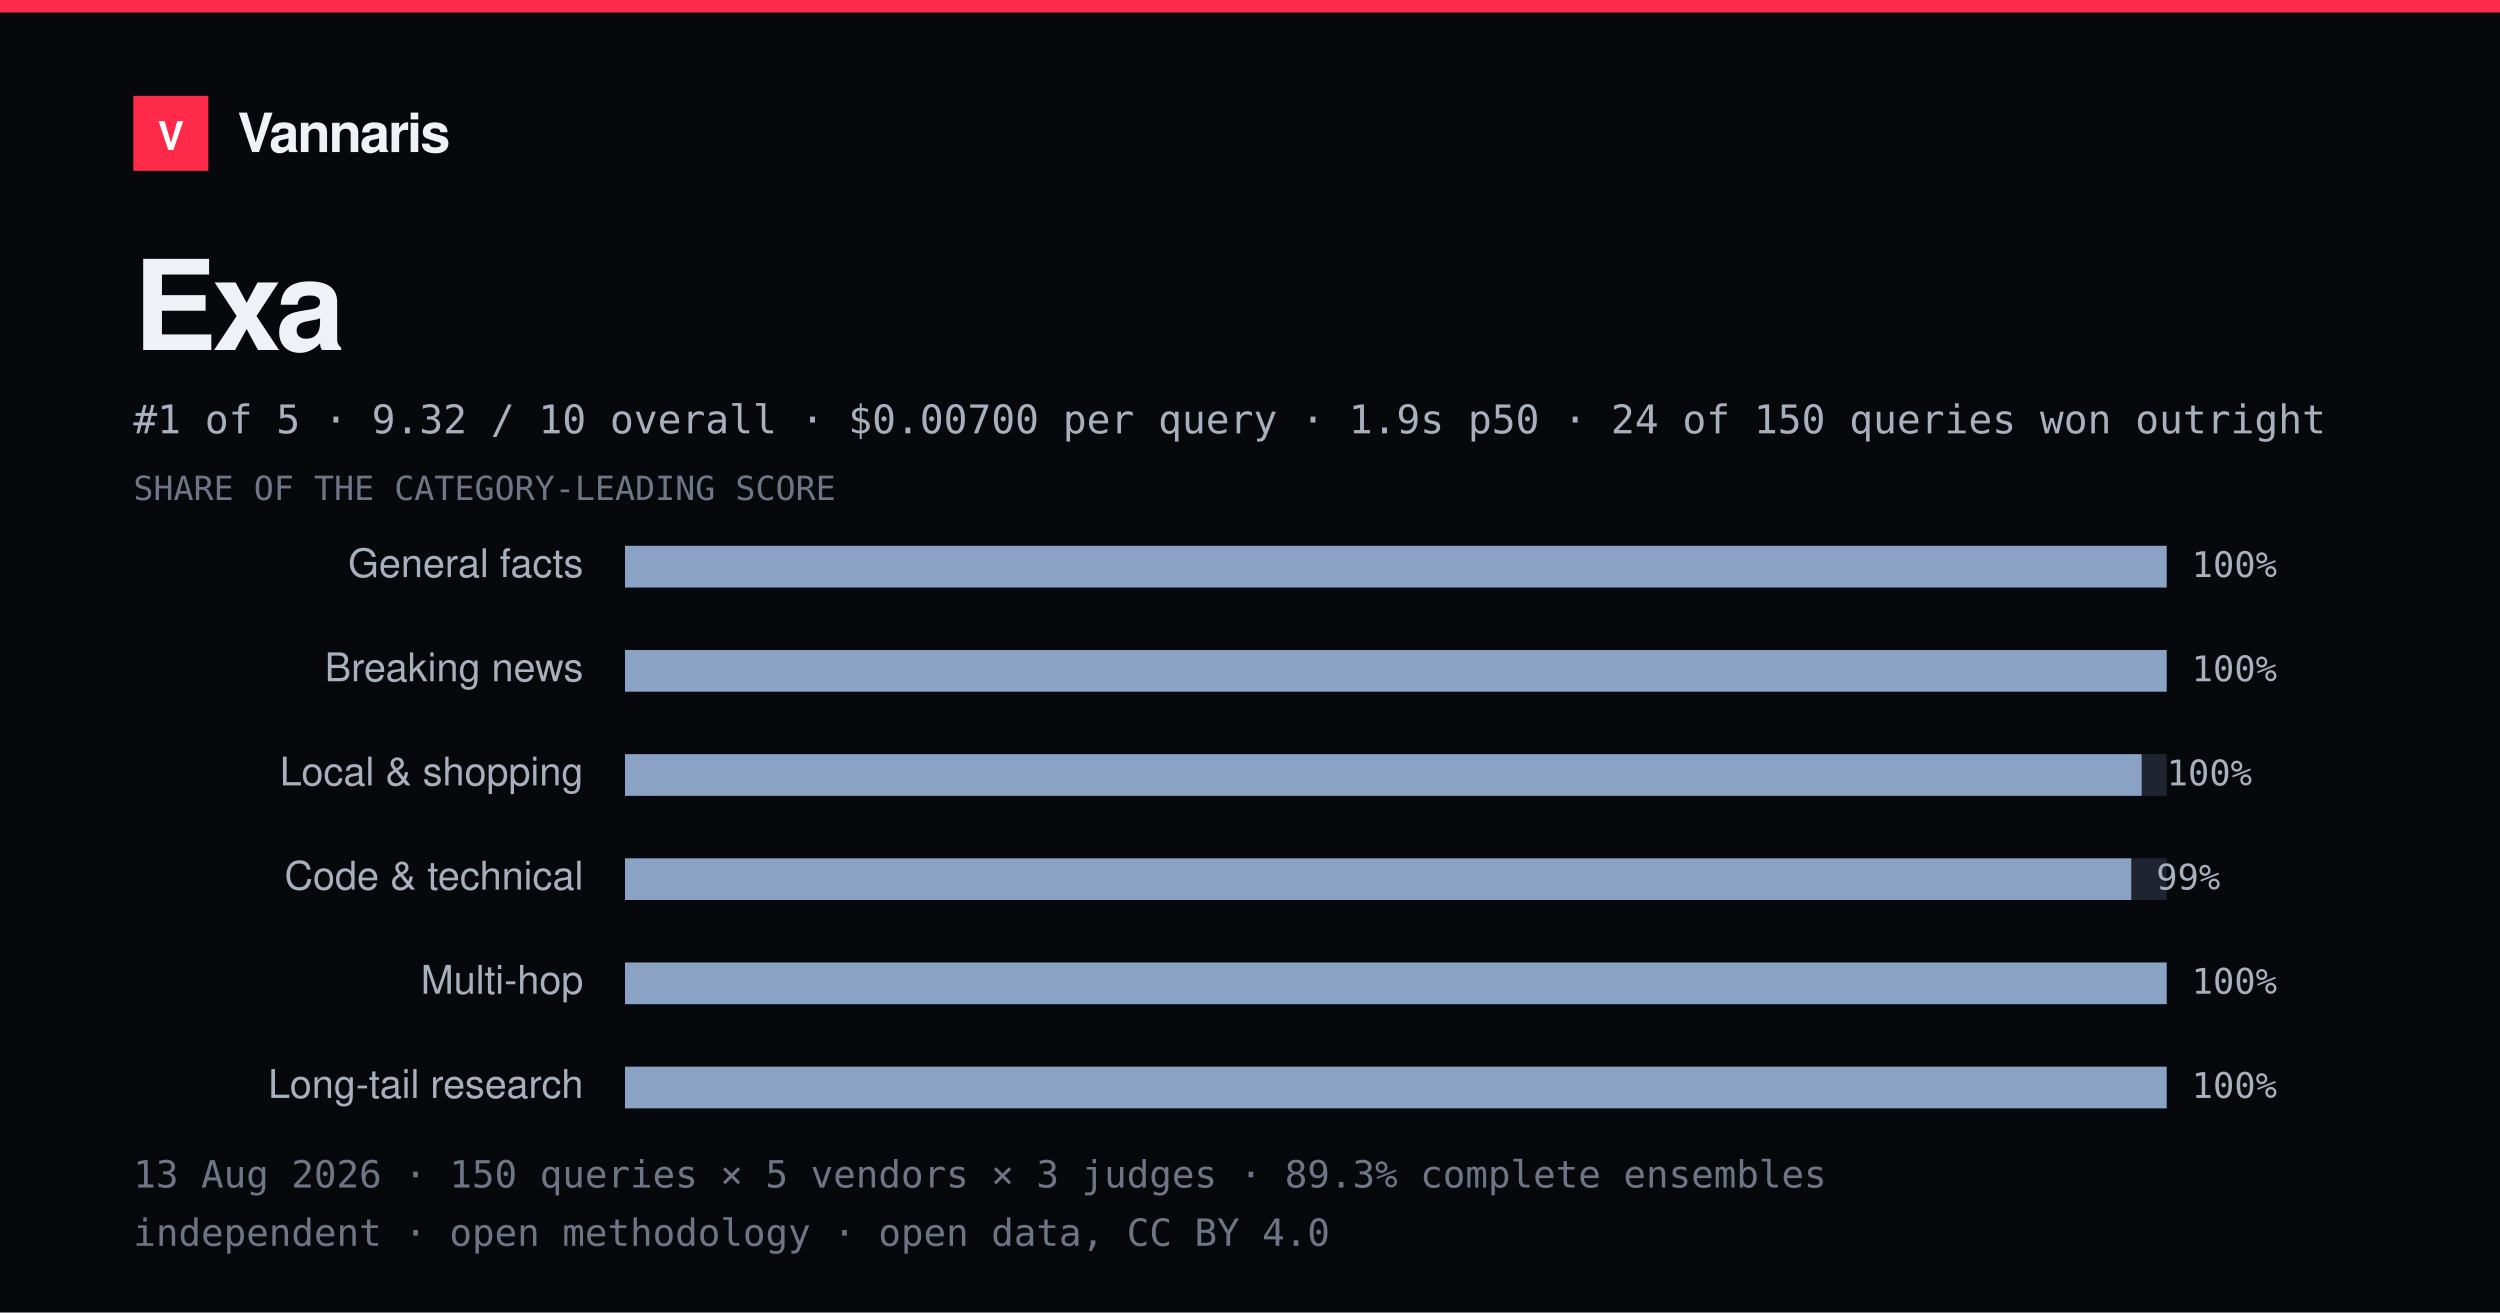
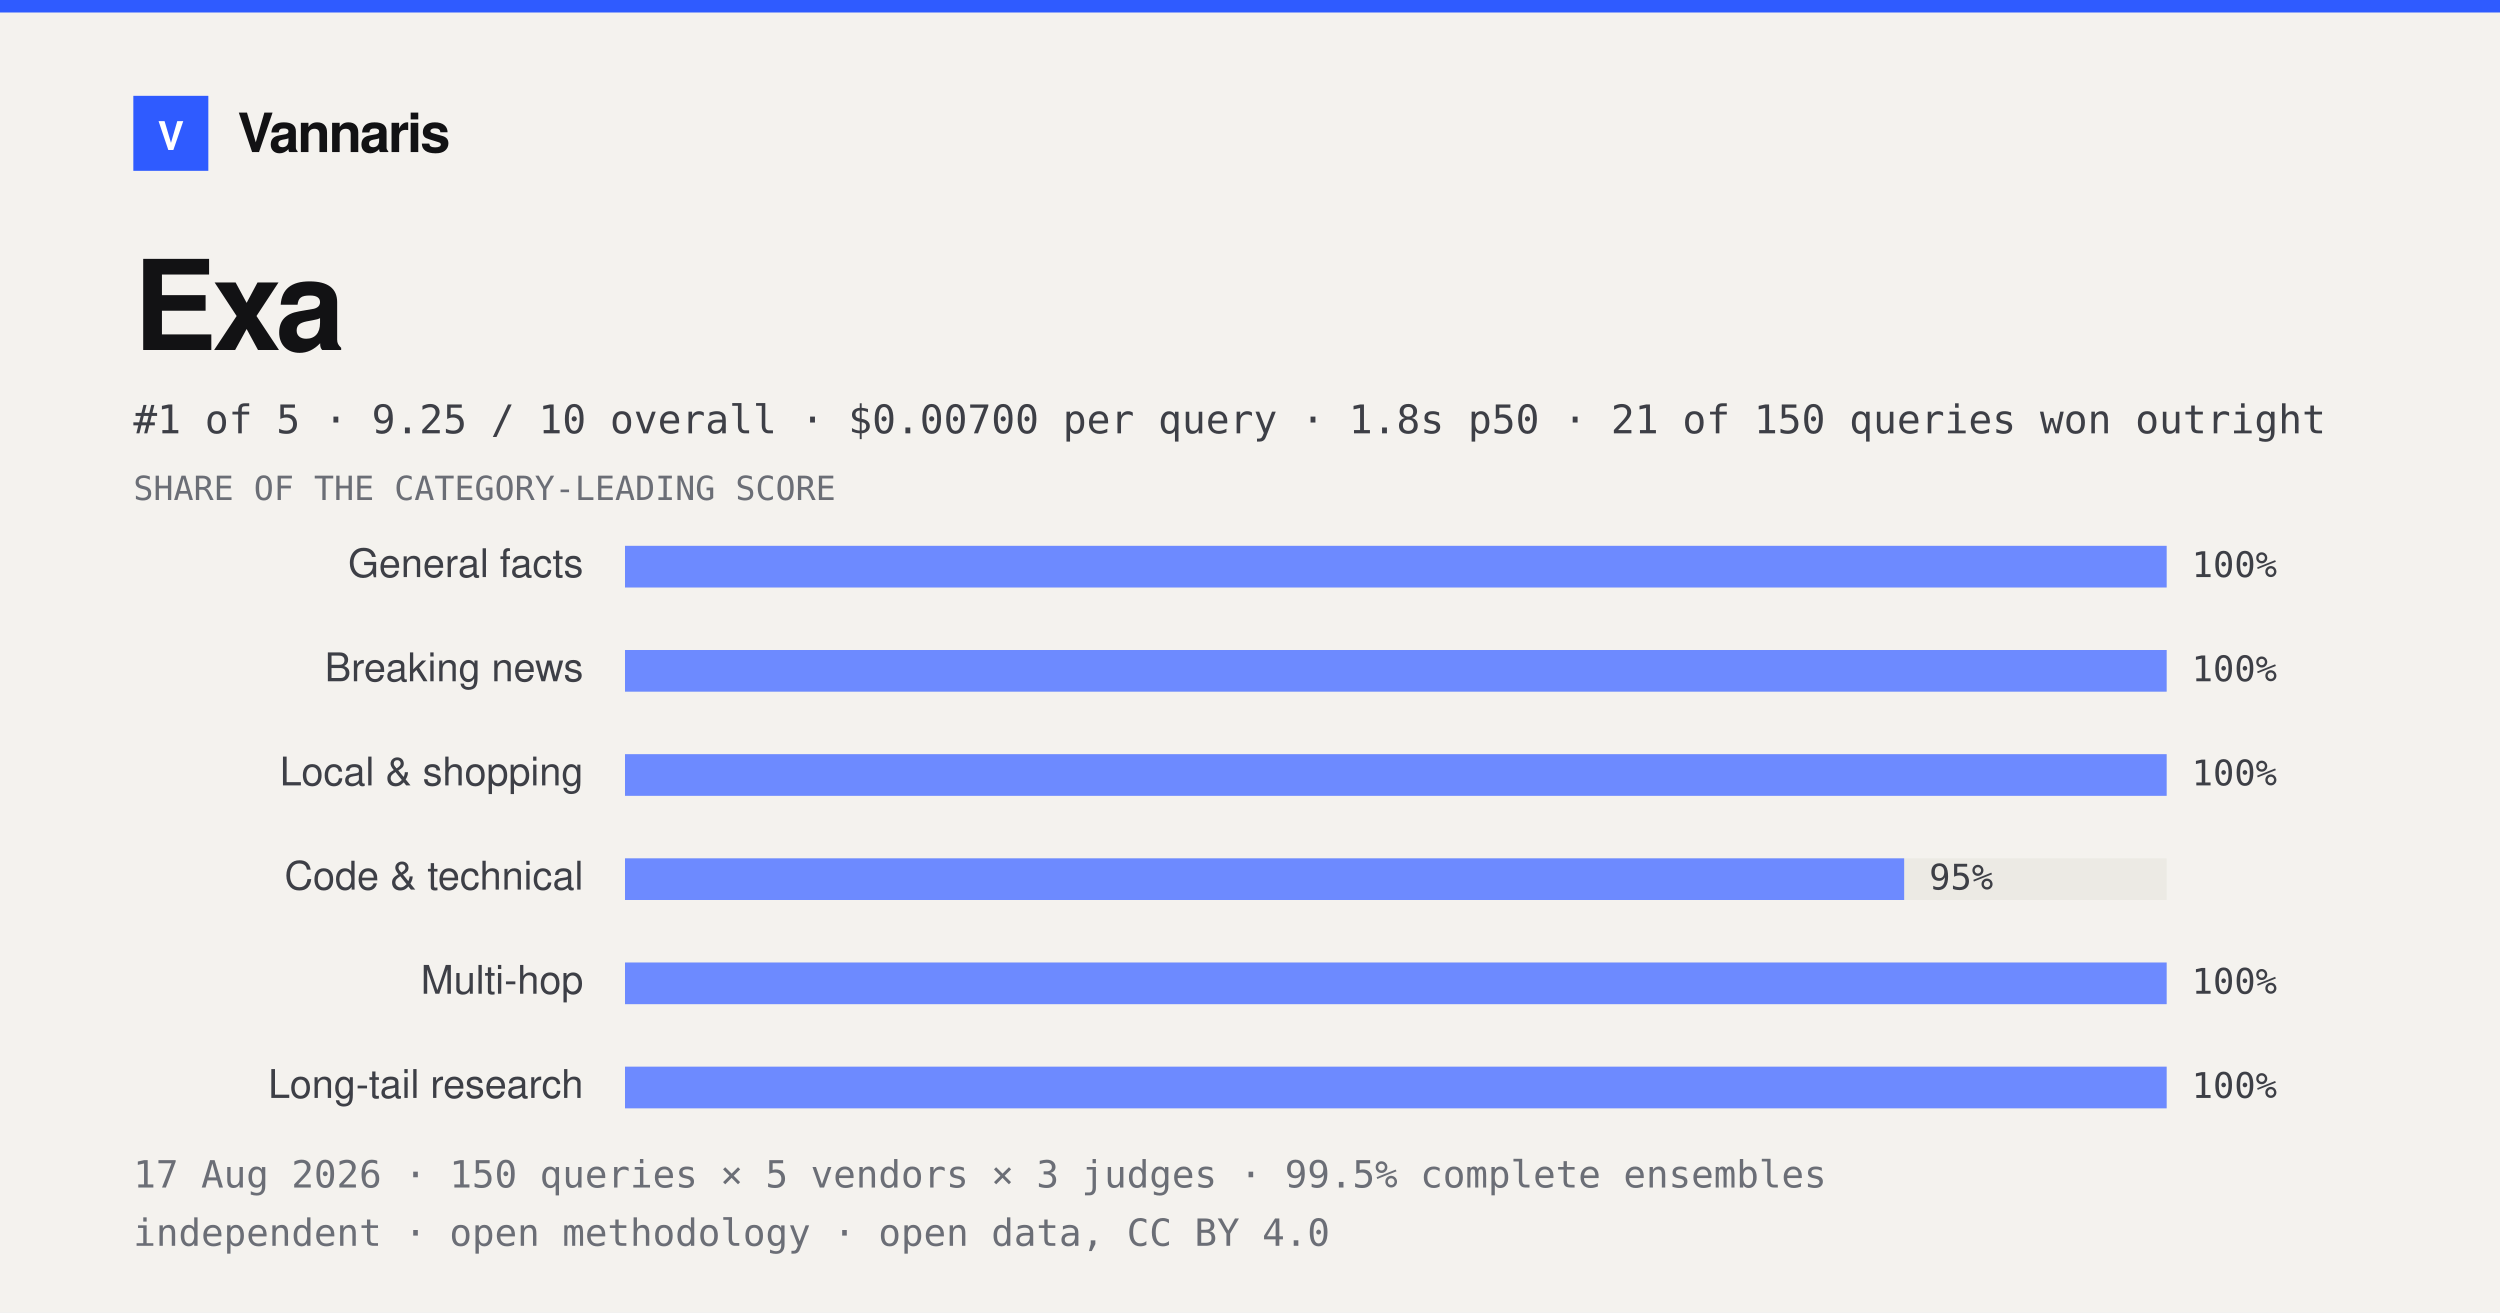
<svg xmlns="http://www.w3.org/2000/svg" width="1200" height="630" viewBox="0 0 1200 630">
-   <rect width="1200" height="630" fill="#07080c" />
-   <rect width="1200" height="6" fill="#ff2a4a" />
-   <rect x="64" y="46" width="36" height="36" fill="#ff2a4a" />
-   <text x="82" y="72" font-family="Geist, Helvetica Neue, Helvetica, Arial, sans-serif" font-size="19" font-weight="700" text-anchor="middle" fill="#ffffff">V</text>
-   <text x="114" y="73" font-family="Geist, Helvetica Neue, Helvetica, Arial, sans-serif" font-size="26" font-weight="700" letter-spacing="-0.9" fill="#eef2f7">Vannaris</text>
-   <text x="64" y="168" font-family="Geist, Helvetica Neue, Helvetica, Arial, sans-serif" font-size="60" font-weight="650" letter-spacing="-2.2" fill="#eef2f7">Exa</text>
-   <text x="64" y="208" font-family="Geist Mono, SFMono-Regular, Menlo, Consolas, monospace" font-size="19" fill="#a8b0bd">#1 of 5   ·   9.32 / 10 overall   ·   $0.00700 per query   ·   1.9s p50   ·   24 of 150 queries won outright</text>
-   <text x="64" y="240" font-family="Geist Mono, SFMono-Regular, Menlo, Consolas, monospace" font-size="16" fill="#6e7686">SHARE OF THE CATEGORY-LEADING SCORE</text>
-   <text x="280" y="277" font-family="Geist, Helvetica Neue, Helvetica, Arial, sans-serif" font-size="19" fill="#a8b0bd" text-anchor="end">General facts</text>
-   <rect x="300" y="262" width="740" height="20" fill="#1e2430" />
-   <rect x="300" y="262" width="740" height="20" fill="#8aa2c4" />
-   <text x="1052" y="277" font-family="Geist Mono, SFMono-Regular, Menlo, Consolas, monospace" font-size="17" fill="#a8b0bd">100%</text>
-   <text x="280" y="327" font-family="Geist, Helvetica Neue, Helvetica, Arial, sans-serif" font-size="19" fill="#a8b0bd" text-anchor="end">Breaking news</text>
-   <rect x="300" y="312" width="740" height="20" fill="#1e2430" />
-   <rect x="300" y="312" width="740" height="20" fill="#8aa2c4" />
-   <text x="1052" y="327" font-family="Geist Mono, SFMono-Regular, Menlo, Consolas, monospace" font-size="17" fill="#a8b0bd">100%</text>
-   <text x="280" y="377" font-family="Geist, Helvetica Neue, Helvetica, Arial, sans-serif" font-size="19" fill="#a8b0bd" text-anchor="end">Local &amp; shopping</text>
-   <rect x="300" y="362" width="740" height="20" fill="#1e2430" />
-   <rect x="300" y="362" width="728" height="20" fill="#8aa2c4" />
-   <text x="1040" y="377" font-family="Geist Mono, SFMono-Regular, Menlo, Consolas, monospace" font-size="17" fill="#a8b0bd">100%</text>
-   <text x="280" y="427" font-family="Geist, Helvetica Neue, Helvetica, Arial, sans-serif" font-size="19" fill="#a8b0bd" text-anchor="end">Code &amp; technical</text>
-   <rect x="300" y="412" width="740" height="20" fill="#1e2430" />
-   <rect x="300" y="412" width="723" height="20" fill="#8aa2c4" />
-   <text x="1035" y="427" font-family="Geist Mono, SFMono-Regular, Menlo, Consolas, monospace" font-size="17" fill="#a8b0bd">99%</text>
-   <text x="280" y="477" font-family="Geist, Helvetica Neue, Helvetica, Arial, sans-serif" font-size="19" fill="#a8b0bd" text-anchor="end">Multi-hop</text>
-   <rect x="300" y="462" width="740" height="20" fill="#1e2430" />
-   <rect x="300" y="462" width="740" height="20" fill="#8aa2c4" />
-   <text x="1052" y="477" font-family="Geist Mono, SFMono-Regular, Menlo, Consolas, monospace" font-size="17" fill="#a8b0bd">100%</text>
-   <text x="280" y="527" font-family="Geist, Helvetica Neue, Helvetica, Arial, sans-serif" font-size="19" fill="#a8b0bd" text-anchor="end">Long-tail research</text>
-   <rect x="300" y="512" width="740" height="20" fill="#1e2430" />
-   <rect x="300" y="512" width="740" height="20" fill="#8aa2c4" />
-   <text x="1052" y="527" font-family="Geist Mono, SFMono-Regular, Menlo, Consolas, monospace" font-size="17" fill="#a8b0bd">100%</text>
-   <text x="64" y="570" font-family="Geist Mono, SFMono-Regular, Menlo, Consolas, monospace" font-size="18" fill="#6e7686">13 Aug 2026 · 150 queries × 5 vendors × 3 judges · 89.3% complete ensembles</text>
-   <text x="64" y="598" font-family="Geist Mono, SFMono-Regular, Menlo, Consolas, monospace" font-size="18" fill="#6e7686">independent · open methodology · open data, CC BY 4.0</text>
+   <rect width="1200" height="630" fill="#f4f2ee" />
+   <rect width="1200" height="6" fill="#2f5bff" />
+   <rect x="64" y="46" width="36" height="36" fill="#2f5bff" />
+   <text x="82" y="72" font-family="IBM Plex Sans, Helvetica Neue, Helvetica, Arial, sans-serif" font-size="19" font-weight="700" text-anchor="middle" fill="#ffffff">V</text>
+   <text x="114" y="73" font-family="IBM Plex Sans, Helvetica Neue, Helvetica, Arial, sans-serif" font-size="26" font-weight="700" letter-spacing="-0.9" fill="#121214">Vannaris</text>
+   <text x="64" y="168" font-family="IBM Plex Sans, Helvetica Neue, Helvetica, Arial, sans-serif" font-size="60" font-weight="650" letter-spacing="-2.2" fill="#121214">Exa</text>
+   <text x="64" y="208" font-family="IBM Plex Mono, SFMono-Regular, Menlo, Consolas, monospace" font-size="19" fill="#3d3f46">#1 of 5   ·   9.25 / 10 overall   ·   $0.00700 per query   ·   1.8s p50   ·   21 of 150 queries won outright</text>
+   <text x="64" y="240" font-family="IBM Plex Mono, SFMono-Regular, Menlo, Consolas, monospace" font-size="16" fill="#6b6e76">SHARE OF THE CATEGORY-LEADING SCORE</text>
+   <text x="280" y="277" font-family="IBM Plex Sans, Helvetica Neue, Helvetica, Arial, sans-serif" font-size="19" fill="#3d3f46" text-anchor="end">General facts</text>
+   <rect x="300" y="262" width="740" height="20" fill="#eceae4" />
+   <rect x="300" y="262" width="740" height="20" fill="#6d8aff" />
+   <text x="1052" y="277" font-family="IBM Plex Mono, SFMono-Regular, Menlo, Consolas, monospace" font-size="17" fill="#3d3f46">100%</text>
+   <text x="280" y="327" font-family="IBM Plex Sans, Helvetica Neue, Helvetica, Arial, sans-serif" font-size="19" fill="#3d3f46" text-anchor="end">Breaking news</text>
+   <rect x="300" y="312" width="740" height="20" fill="#eceae4" />
+   <rect x="300" y="312" width="740" height="20" fill="#6d8aff" />
+   <text x="1052" y="327" font-family="IBM Plex Mono, SFMono-Regular, Menlo, Consolas, monospace" font-size="17" fill="#3d3f46">100%</text>
+   <text x="280" y="377" font-family="IBM Plex Sans, Helvetica Neue, Helvetica, Arial, sans-serif" font-size="19" fill="#3d3f46" text-anchor="end">Local &amp; shopping</text>
+   <rect x="300" y="362" width="740" height="20" fill="#eceae4" />
+   <rect x="300" y="362" width="740" height="20" fill="#6d8aff" />
+   <text x="1052" y="377" font-family="IBM Plex Mono, SFMono-Regular, Menlo, Consolas, monospace" font-size="17" fill="#3d3f46">100%</text>
+   <text x="280" y="427" font-family="IBM Plex Sans, Helvetica Neue, Helvetica, Arial, sans-serif" font-size="19" fill="#3d3f46" text-anchor="end">Code &amp; technical</text>
+   <rect x="300" y="412" width="740" height="20" fill="#eceae4" />
+   <rect x="300" y="412" width="614" height="20" fill="#6d8aff" />
+   <text x="926" y="427" font-family="IBM Plex Mono, SFMono-Regular, Menlo, Consolas, monospace" font-size="17" fill="#3d3f46">95%</text>
+   <text x="280" y="477" font-family="IBM Plex Sans, Helvetica Neue, Helvetica, Arial, sans-serif" font-size="19" fill="#3d3f46" text-anchor="end">Multi-hop</text>
+   <rect x="300" y="462" width="740" height="20" fill="#eceae4" />
+   <rect x="300" y="462" width="740" height="20" fill="#6d8aff" />
+   <text x="1052" y="477" font-family="IBM Plex Mono, SFMono-Regular, Menlo, Consolas, monospace" font-size="17" fill="#3d3f46">100%</text>
+   <text x="280" y="527" font-family="IBM Plex Sans, Helvetica Neue, Helvetica, Arial, sans-serif" font-size="19" fill="#3d3f46" text-anchor="end">Long-tail research</text>
+   <rect x="300" y="512" width="740" height="20" fill="#eceae4" />
+   <rect x="300" y="512" width="740" height="20" fill="#6d8aff" />
+   <text x="1052" y="527" font-family="IBM Plex Mono, SFMono-Regular, Menlo, Consolas, monospace" font-size="17" fill="#3d3f46">100%</text>
+   <text x="64" y="570" font-family="IBM Plex Mono, SFMono-Regular, Menlo, Consolas, monospace" font-size="18" fill="#6b6e76">17 Aug 2026 · 150 queries × 5 vendors × 3 judges · 99.5% complete ensembles</text>
+   <text x="64" y="598" font-family="IBM Plex Mono, SFMono-Regular, Menlo, Consolas, monospace" font-size="18" fill="#6b6e76">independent · open methodology · open data, CC BY 4.0</text>
</svg>
